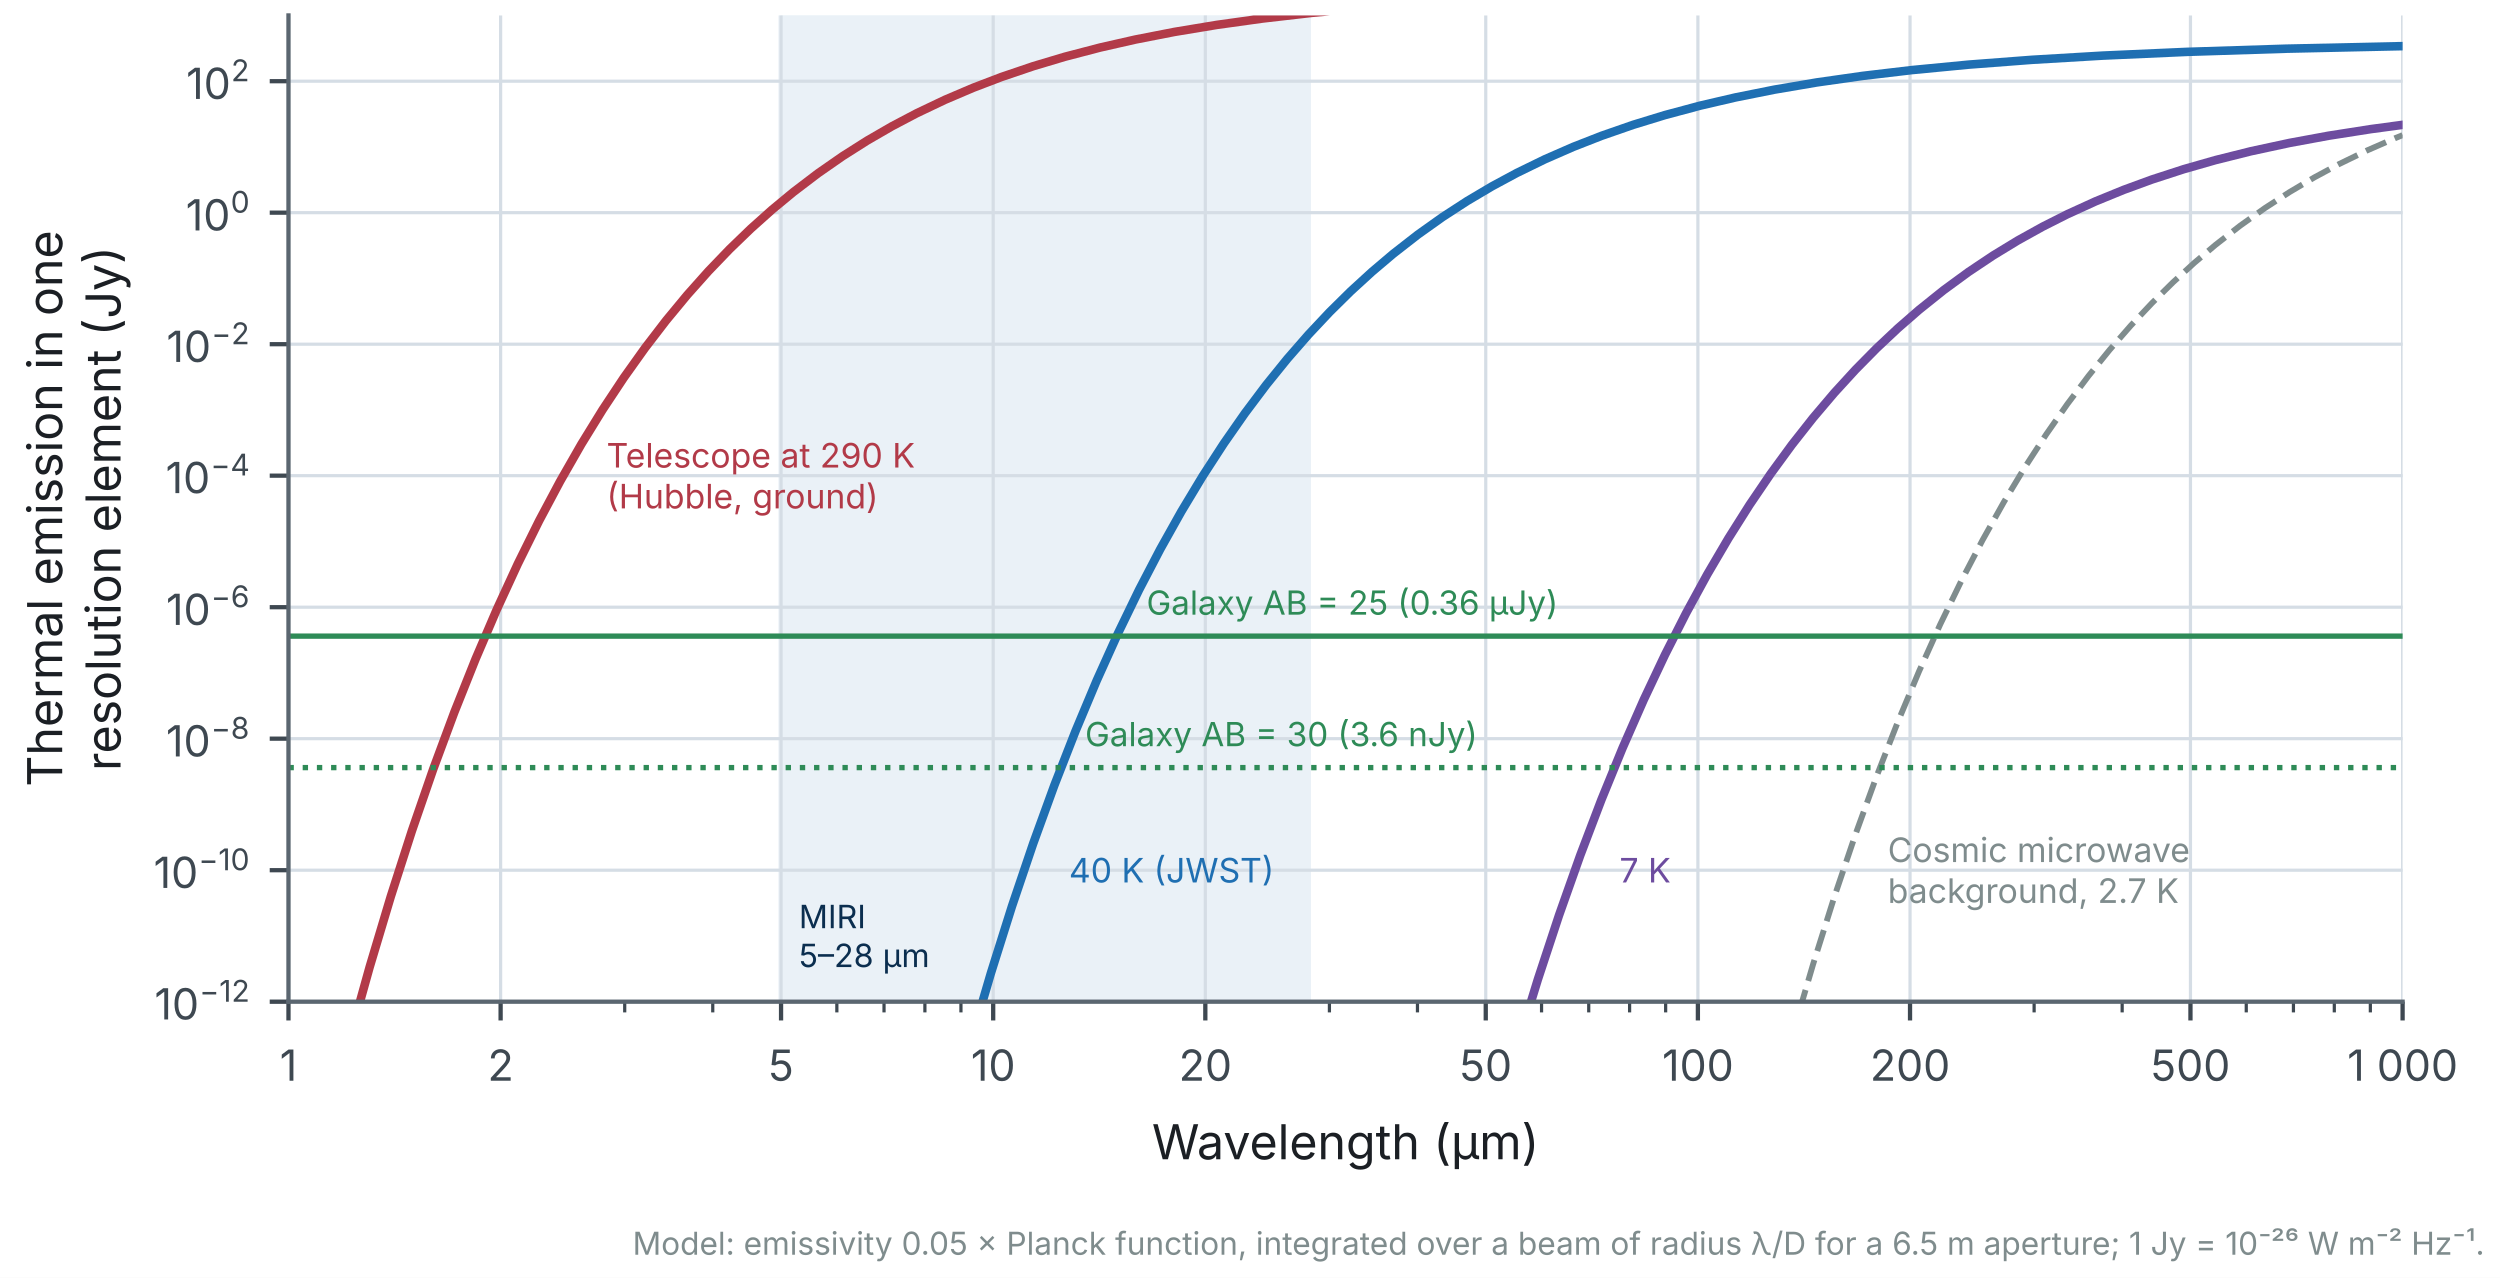
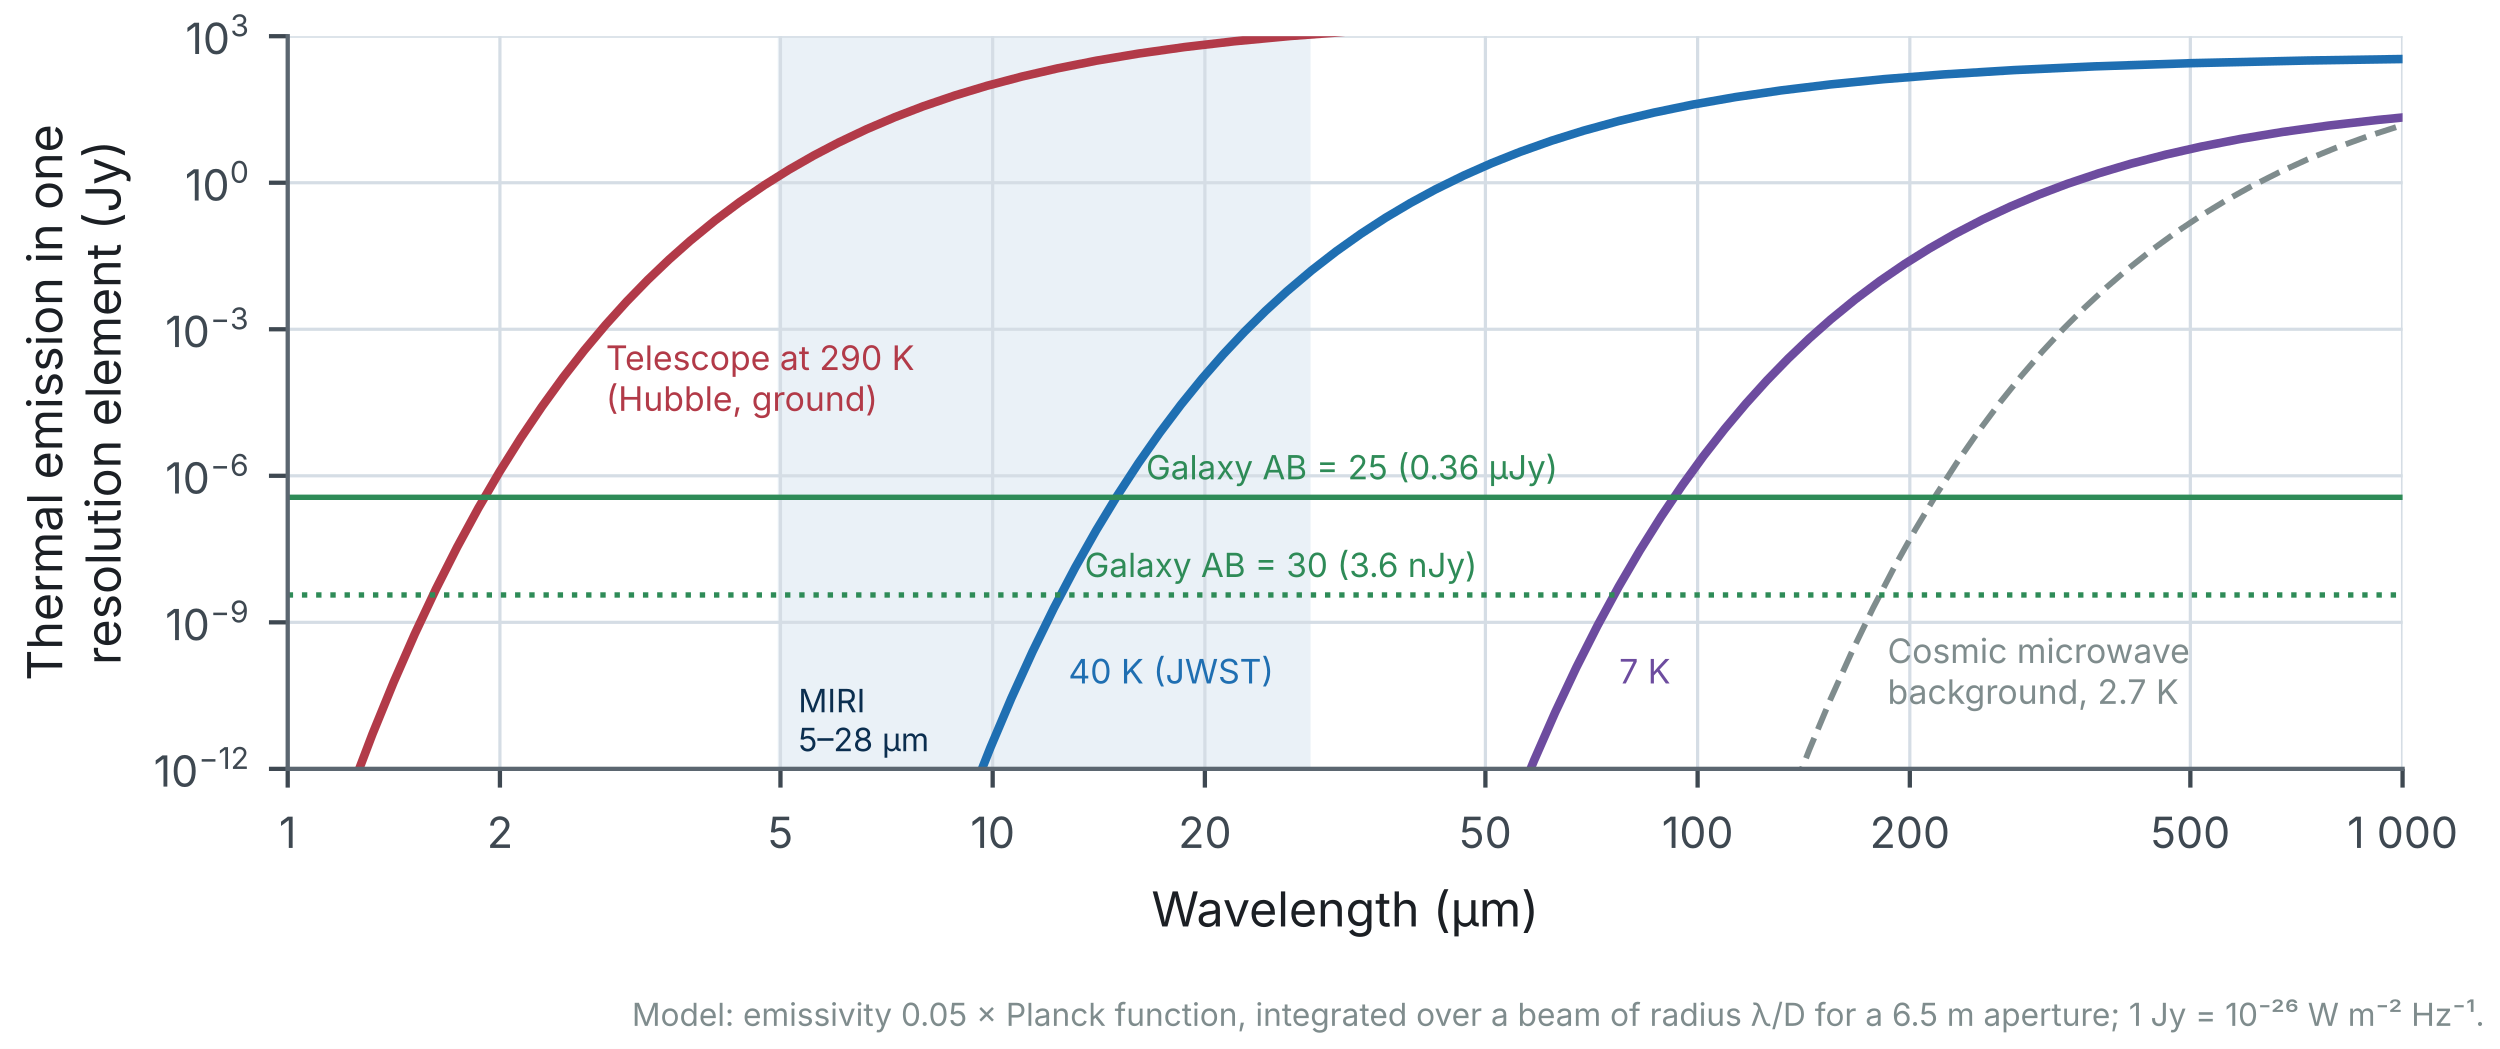
- <svg xmlns="http://www.w3.org/2000/svg" xmlns:xlink="http://www.w3.org/1999/xlink" width="466.408pt" height="238.392pt" viewBox="0 0 466.408 238.392" version="1.1">
+ <svg xmlns="http://www.w3.org/2000/svg" xmlns:xlink="http://www.w3.org/1999/xlink" width="466.248pt" height="195.624pt" viewBox="0 0 466.248 195.624" version="1.1">
  <defs>
    <style type="text/css">*{stroke-linejoin: round; stroke-linecap: butt}</style>
  </defs>
  <g id="figure_1">
    <g id="patch_1">
-       <path d="M 0 238.392  L 466.408 238.392  L 466.408 0  L 0 0  z " style="fill: #ffffff" />
+       <path d="M 0 195.624  L 466.248 195.624  L 466.248 0  L 0 0  z " style="fill: #ffffff" />
    </g>
    <g id="axes_1">
      <g id="patch_2">
-         <path d="M 53.819 186.879  L 448.236 186.879  L 448.236 2.88  L 53.819 2.88  z " style="fill: #ffffff" />
+         <path d="M 53.659 143.391  L 448.076 143.391  L 448.076 6.755  L 53.659 6.755  z " style="fill: #ffffff" />
      </g>
      <g id="patch_3">
-         <path d="M 145.715 186.879  L 244.081 186.879  L 244.081 2.88  L 145.715 2.88  z " clip-path="url(#p9245b68305)" style="fill: #eaf1f7; stroke: #eaf1f7; stroke-linejoin: miter" />
+         <path d="M 145.555 143.391  L 243.921 143.391  L 243.921 6.755  L 145.555 6.755  z " clip-path="url(#pf04ecdbc4c)" style="fill: #eaf1f7; stroke: #eaf1f7; stroke-linejoin: miter" />
      </g>
      <g id="matplotlib.axis_1">
        <g id="xtick_1">
          <g id="line2d_1">
-             <path d="M 53.819 186.879  L 53.819 2.88  " clip-path="url(#p9245b68305)" style="fill: none; stroke: #d5dde5; stroke-width: 0.6; stroke-linecap: square" />
+             <path d="M 53.659 143.391  L 53.659 6.755  " clip-path="url(#pf04ecdbc4c)" style="fill: none; stroke: #d5dde5; stroke-width: 0.6; stroke-linecap: square" />
          </g>
          <g id="line2d_2">
            <defs>
-               <path id="m459f196405" d="M 0 0  L 0 3.5  " style="stroke: #3e4851; stroke-width: 0.8" />
+               <path id="m6a6e322e36" d="M 0 0  L 0 3.5  " style="stroke: #3e4851; stroke-width: 0.8" />
            </defs>
            <g>
-               <use xlink:href="#m459f196405" x="53.819" y="186.879" style="fill: #3e4851; stroke: #3e4851; stroke-width: 0.8" />
+               <use xlink:href="#m6a6e322e36" x="53.659" y="143.391" style="fill: #3e4851; stroke: #3e4851; stroke-width: 0.8" />
            </g>
          </g>
          <g id="text_1">
-             <text style="font-size: 8px; font-family: 'Inter'; text-anchor: middle; fill: #3e4851" x="53.819" y="201.629" transform="rotate(-0 53.8193 201.6287)">1</text>
+             <text style="font-size: 8px; font-family: 'Inter'; text-anchor: middle; fill: #3e4851" x="53.659" y="158.141" transform="rotate(-0 53.6593 158.1407)">1</text>
          </g>
        </g>
        <g id="xtick_2">
          <g id="line2d_3">
-             <path d="M 93.396 186.879  L 93.396 2.88  " clip-path="url(#p9245b68305)" style="fill: none; stroke: #d5dde5; stroke-width: 0.6; stroke-linecap: square" />
+             <path d="M 93.236 143.391  L 93.236 6.755  " clip-path="url(#pf04ecdbc4c)" style="fill: none; stroke: #d5dde5; stroke-width: 0.6; stroke-linecap: square" />
          </g>
          <g id="line2d_4">
            <g>
-               <use xlink:href="#m459f196405" x="93.396" y="186.879" style="fill: #3e4851; stroke: #3e4851; stroke-width: 0.8" />
+               <use xlink:href="#m6a6e322e36" x="93.236" y="143.391" style="fill: #3e4851; stroke: #3e4851; stroke-width: 0.8" />
            </g>
          </g>
          <g id="text_2">
-             <text style="font-size: 8px; font-family: 'Inter'; text-anchor: middle; fill: #3e4851" x="93.396" y="201.629" transform="rotate(-0 93.39641 201.6287)">2</text>
+             <text style="font-size: 8px; font-family: 'Inter'; text-anchor: middle; fill: #3e4851" x="93.236" y="158.141" transform="rotate(-0 93.23641 158.1407)">2</text>
          </g>
        </g>
        <g id="xtick_3">
          <g id="line2d_5">
-             <path d="M 145.715 186.879  L 145.715 2.88  " clip-path="url(#p9245b68305)" style="fill: none; stroke: #d5dde5; stroke-width: 0.6; stroke-linecap: square" />
+             <path d="M 145.555 143.391  L 145.555 6.755  " clip-path="url(#pf04ecdbc4c)" style="fill: none; stroke: #d5dde5; stroke-width: 0.6; stroke-linecap: square" />
          </g>
          <g id="line2d_6">
            <g>
-               <use xlink:href="#m459f196405" x="145.715" y="186.879" style="fill: #3e4851; stroke: #3e4851; stroke-width: 0.8" />
+               <use xlink:href="#m6a6e322e36" x="145.555" y="143.391" style="fill: #3e4851; stroke: #3e4851; stroke-width: 0.8" />
            </g>
          </g>
          <g id="text_3">
-             <text style="font-size: 8px; font-family: 'Inter'; text-anchor: middle; fill: #3e4851" x="145.715" y="201.629" transform="rotate(-0 145.7145 201.6287)">5</text>
+             <text style="font-size: 8px; font-family: 'Inter'; text-anchor: middle; fill: #3e4851" x="145.555" y="158.141" transform="rotate(-0 145.5545 158.1407)">5</text>
          </g>
        </g>
        <g id="xtick_4">
          <g id="line2d_7">
-             <path d="M 185.292 186.879  L 185.292 2.88  " clip-path="url(#p9245b68305)" style="fill: none; stroke: #d5dde5; stroke-width: 0.6; stroke-linecap: square" />
+             <path d="M 185.132 143.391  L 185.132 6.755  " clip-path="url(#pf04ecdbc4c)" style="fill: none; stroke: #d5dde5; stroke-width: 0.6; stroke-linecap: square" />
          </g>
          <g id="line2d_8">
            <g>
-               <use xlink:href="#m459f196405" x="185.292" y="186.879" style="fill: #3e4851; stroke: #3e4851; stroke-width: 0.8" />
+               <use xlink:href="#m6a6e322e36" x="185.132" y="143.391" style="fill: #3e4851; stroke: #3e4851; stroke-width: 0.8" />
            </g>
          </g>
          <g id="text_4">
-             <text style="font-size: 8px; font-family: 'Inter'; text-anchor: middle; fill: #3e4851" x="185.292" y="201.629" transform="rotate(-0 185.2916 201.6287)">10</text>
+             <text style="font-size: 8px; font-family: 'Inter'; text-anchor: middle; fill: #3e4851" x="185.132" y="158.141" transform="rotate(-0 185.1316 158.1407)">10</text>
          </g>
        </g>
        <g id="xtick_5">
          <g id="line2d_9">
-             <path d="M 224.869 186.879  L 224.869 2.88  " clip-path="url(#p9245b68305)" style="fill: none; stroke: #d5dde5; stroke-width: 0.6; stroke-linecap: square" />
+             <path d="M 224.709 143.391  L 224.709 6.755  " clip-path="url(#pf04ecdbc4c)" style="fill: none; stroke: #d5dde5; stroke-width: 0.6; stroke-linecap: square" />
          </g>
          <g id="line2d_10">
            <g>
-               <use xlink:href="#m459f196405" x="224.869" y="186.879" style="fill: #3e4851; stroke: #3e4851; stroke-width: 0.8" />
+               <use xlink:href="#m6a6e322e36" x="224.709" y="143.391" style="fill: #3e4851; stroke: #3e4851; stroke-width: 0.8" />
            </g>
          </g>
          <g id="text_5">
-             <text style="font-size: 8px; font-family: 'Inter'; text-anchor: middle; fill: #3e4851" x="224.869" y="201.629" transform="rotate(-0 224.8687 201.6287)">20</text>
+             <text style="font-size: 8px; font-family: 'Inter'; text-anchor: middle; fill: #3e4851" x="224.709" y="158.141" transform="rotate(-0 224.7087 158.1407)">20</text>
          </g>
        </g>
        <g id="xtick_6">
          <g id="line2d_11">
-             <path d="M 277.187 186.879  L 277.187 2.88  " clip-path="url(#p9245b68305)" style="fill: none; stroke: #d5dde5; stroke-width: 0.6; stroke-linecap: square" />
+             <path d="M 277.027 143.391  L 277.027 6.755  " clip-path="url(#pf04ecdbc4c)" style="fill: none; stroke: #d5dde5; stroke-width: 0.6; stroke-linecap: square" />
          </g>
          <g id="line2d_12">
            <g>
-               <use xlink:href="#m459f196405" x="277.187" y="186.879" style="fill: #3e4851; stroke: #3e4851; stroke-width: 0.8" />
+               <use xlink:href="#m6a6e322e36" x="277.027" y="143.391" style="fill: #3e4851; stroke: #3e4851; stroke-width: 0.8" />
            </g>
          </g>
          <g id="text_6">
-             <text style="font-size: 8px; font-family: 'Inter'; text-anchor: middle; fill: #3e4851" x="277.187" y="201.629" transform="rotate(-0 277.1868 201.6287)">50</text>
+             <text style="font-size: 8px; font-family: 'Inter'; text-anchor: middle; fill: #3e4851" x="277.027" y="158.141" transform="rotate(-0 277.0268 158.1407)">50</text>
          </g>
        </g>
        <g id="xtick_7">
          <g id="line2d_13">
-             <path d="M 316.764 186.879  L 316.764 2.88  " clip-path="url(#p9245b68305)" style="fill: none; stroke: #d5dde5; stroke-width: 0.6; stroke-linecap: square" />
+             <path d="M 316.604 143.391  L 316.604 6.755  " clip-path="url(#pf04ecdbc4c)" style="fill: none; stroke: #d5dde5; stroke-width: 0.6; stroke-linecap: square" />
          </g>
          <g id="line2d_14">
            <g>
-               <use xlink:href="#m459f196405" x="316.764" y="186.879" style="fill: #3e4851; stroke: #3e4851; stroke-width: 0.8" />
+               <use xlink:href="#m6a6e322e36" x="316.604" y="143.391" style="fill: #3e4851; stroke: #3e4851; stroke-width: 0.8" />
            </g>
          </g>
          <g id="text_7">
-             <text style="font-size: 8px; font-family: 'Inter'; text-anchor: middle; fill: #3e4851" x="316.764" y="201.629" transform="rotate(-0 316.7639 201.6287)">100</text>
+             <text style="font-size: 8px; font-family: 'Inter'; text-anchor: middle; fill: #3e4851" x="316.604" y="158.141" transform="rotate(-0 316.6039 158.1407)">100</text>
          </g>
        </g>
        <g id="xtick_8">
          <g id="line2d_15">
-             <path d="M 356.341 186.879  L 356.341 2.88  " clip-path="url(#p9245b68305)" style="fill: none; stroke: #d5dde5; stroke-width: 0.6; stroke-linecap: square" />
+             <path d="M 356.181 143.391  L 356.181 6.755  " clip-path="url(#pf04ecdbc4c)" style="fill: none; stroke: #d5dde5; stroke-width: 0.6; stroke-linecap: square" />
          </g>
          <g id="line2d_16">
            <g>
-               <use xlink:href="#m459f196405" x="356.341" y="186.879" style="fill: #3e4851; stroke: #3e4851; stroke-width: 0.8" />
+               <use xlink:href="#m6a6e322e36" x="356.181" y="143.391" style="fill: #3e4851; stroke: #3e4851; stroke-width: 0.8" />
            </g>
          </g>
          <g id="text_8">
-             <text style="font-size: 8px; font-family: 'Inter'; text-anchor: middle; fill: #3e4851" x="356.341" y="201.629" transform="rotate(-0 356.341 201.6287)">200</text>
+             <text style="font-size: 8px; font-family: 'Inter'; text-anchor: middle; fill: #3e4851" x="356.181" y="158.141" transform="rotate(-0 356.181 158.1407)">200</text>
          </g>
        </g>
        <g id="xtick_9">
          <g id="line2d_17">
-             <path d="M 408.659 186.879  L 408.659 2.88  " clip-path="url(#p9245b68305)" style="fill: none; stroke: #d5dde5; stroke-width: 0.6; stroke-linecap: square" />
+             <path d="M 408.499 143.391  L 408.499 6.755  " clip-path="url(#pf04ecdbc4c)" style="fill: none; stroke: #d5dde5; stroke-width: 0.6; stroke-linecap: square" />
          </g>
          <g id="line2d_18">
            <g>
-               <use xlink:href="#m459f196405" x="408.659" y="186.879" style="fill: #3e4851; stroke: #3e4851; stroke-width: 0.8" />
+               <use xlink:href="#m6a6e322e36" x="408.499" y="143.391" style="fill: #3e4851; stroke: #3e4851; stroke-width: 0.8" />
            </g>
          </g>
          <g id="text_9">
-             <text style="font-size: 8px; font-family: 'Inter'; text-anchor: middle; fill: #3e4851" x="408.659" y="201.629" transform="rotate(-0 408.6591 201.6287)">500</text>
+             <text style="font-size: 8px; font-family: 'Inter'; text-anchor: middle; fill: #3e4851" x="408.499" y="158.141" transform="rotate(-0 408.4991 158.1407)">500</text>
          </g>
        </g>
        <g id="xtick_10">
          <g id="line2d_19">
-             <path d="M 448.236 186.879  L 448.236 2.88  " clip-path="url(#p9245b68305)" style="fill: none; stroke: #d5dde5; stroke-width: 0.6; stroke-linecap: square" />
+             <path d="M 448.076 143.391  L 448.076 6.755  " clip-path="url(#pf04ecdbc4c)" style="fill: none; stroke: #d5dde5; stroke-width: 0.6; stroke-linecap: square" />
          </g>
          <g id="line2d_20">
            <g>
-               <use xlink:href="#m459f196405" x="448.236" y="186.879" style="fill: #3e4851; stroke: #3e4851; stroke-width: 0.8" />
+               <use xlink:href="#m6a6e322e36" x="448.076" y="143.391" style="fill: #3e4851; stroke: #3e4851; stroke-width: 0.8" />
            </g>
          </g>
          <g id="text_10">
-             <text style="font-size: 8px; font-family: 'Inter'; text-anchor: middle; fill: #3e4851" x="448.236" y="201.629" transform="rotate(-0 448.2362 201.6287)">1 000</text>
-           </g>
-         </g>
-         <g id="xtick_11">
-           <g id="line2d_21">
-             <defs>
-               <path id="m4b02ccfbe8" d="M 0 0  L 0 2  " style="stroke: #3e4851; stroke-width: 0.6" />
-             </defs>
-             <g>
-               <use xlink:href="#m4b02ccfbe8" x="116.548" y="186.879" style="fill: #3e4851; stroke: #3e4851; stroke-width: 0.6" />
-             </g>
-           </g>
-         </g>
-         <g id="xtick_12">
-           <g id="line2d_22">
-             <g>
-               <use xlink:href="#m4b02ccfbe8" x="132.974" y="186.879" style="fill: #3e4851; stroke: #3e4851; stroke-width: 0.6" />
-             </g>
-           </g>
-         </g>
-         <g id="xtick_13">
-           <g id="line2d_23">
-             <g>
-               <use xlink:href="#m4b02ccfbe8" x="156.125" y="186.879" style="fill: #3e4851; stroke: #3e4851; stroke-width: 0.6" />
-             </g>
-           </g>
-         </g>
-         <g id="xtick_14">
-           <g id="line2d_24">
-             <g>
-               <use xlink:href="#m4b02ccfbe8" x="164.926" y="186.879" style="fill: #3e4851; stroke: #3e4851; stroke-width: 0.6" />
-             </g>
-           </g>
-         </g>
-         <g id="xtick_15">
-           <g id="line2d_25">
-             <g>
-               <use xlink:href="#m4b02ccfbe8" x="172.551" y="186.879" style="fill: #3e4851; stroke: #3e4851; stroke-width: 0.6" />
-             </g>
-           </g>
-         </g>
-         <g id="xtick_16">
-           <g id="line2d_26">
-             <g>
-               <use xlink:href="#m4b02ccfbe8" x="179.276" y="186.879" style="fill: #3e4851; stroke: #3e4851; stroke-width: 0.6" />
-             </g>
-           </g>
-         </g>
-         <g id="xtick_17">
-           <g id="line2d_27">
-             <g>
-               <use xlink:href="#m4b02ccfbe8" x="248.02" y="186.879" style="fill: #3e4851; stroke: #3e4851; stroke-width: 0.6" />
-             </g>
-           </g>
-         </g>
-         <g id="xtick_18">
-           <g id="line2d_28">
-             <g>
-               <use xlink:href="#m4b02ccfbe8" x="264.446" y="186.879" style="fill: #3e4851; stroke: #3e4851; stroke-width: 0.6" />
-             </g>
-           </g>
-         </g>
-         <g id="xtick_19">
-           <g id="line2d_29">
-             <g>
-               <use xlink:href="#m4b02ccfbe8" x="287.597" y="186.879" style="fill: #3e4851; stroke: #3e4851; stroke-width: 0.6" />
-             </g>
-           </g>
-         </g>
-         <g id="xtick_20">
-           <g id="line2d_30">
-             <g>
-               <use xlink:href="#m4b02ccfbe8" x="296.399" y="186.879" style="fill: #3e4851; stroke: #3e4851; stroke-width: 0.6" />
-             </g>
-           </g>
-         </g>
-         <g id="xtick_21">
-           <g id="line2d_31">
-             <g>
-               <use xlink:href="#m4b02ccfbe8" x="304.023" y="186.879" style="fill: #3e4851; stroke: #3e4851; stroke-width: 0.6" />
-             </g>
-           </g>
-         </g>
-         <g id="xtick_22">
-           <g id="line2d_32">
-             <g>
-               <use xlink:href="#m4b02ccfbe8" x="310.748" y="186.879" style="fill: #3e4851; stroke: #3e4851; stroke-width: 0.6" />
-             </g>
-           </g>
-         </g>
-         <g id="xtick_23">
-           <g id="line2d_33">
-             <g>
-               <use xlink:href="#m4b02ccfbe8" x="379.492" y="186.879" style="fill: #3e4851; stroke: #3e4851; stroke-width: 0.6" />
-             </g>
-           </g>
-         </g>
-         <g id="xtick_24">
-           <g id="line2d_34">
-             <g>
-               <use xlink:href="#m4b02ccfbe8" x="395.918" y="186.879" style="fill: #3e4851; stroke: #3e4851; stroke-width: 0.6" />
-             </g>
-           </g>
-         </g>
-         <g id="xtick_25">
-           <g id="line2d_35">
-             <g>
-               <use xlink:href="#m4b02ccfbe8" x="419.069" y="186.879" style="fill: #3e4851; stroke: #3e4851; stroke-width: 0.6" />
-             </g>
-           </g>
-         </g>
-         <g id="xtick_26">
-           <g id="line2d_36">
-             <g>
-               <use xlink:href="#m4b02ccfbe8" x="427.871" y="186.879" style="fill: #3e4851; stroke: #3e4851; stroke-width: 0.6" />
-             </g>
-           </g>
-         </g>
-         <g id="xtick_27">
-           <g id="line2d_37">
-             <g>
-               <use xlink:href="#m4b02ccfbe8" x="435.495" y="186.879" style="fill: #3e4851; stroke: #3e4851; stroke-width: 0.6" />
-             </g>
-           </g>
-         </g>
-         <g id="xtick_28">
-           <g id="line2d_38">
-             <g>
-               <use xlink:href="#m4b02ccfbe8" x="442.22" y="186.879" style="fill: #3e4851; stroke: #3e4851; stroke-width: 0.6" />
-             </g>
+             <text style="font-size: 8px; font-family: 'Inter'; text-anchor: middle; fill: #3e4851" x="448.076" y="158.141" transform="rotate(-0 448.0763 158.1407)">1 000</text>
          </g>
        </g>
        <g id="text_11">
-           <text style="font-size: 9px; font-family: 'Inter'; text-anchor: middle; fill: #1b1f24" x="251.028" y="216.277" transform="rotate(-0 251.0278 216.2771)">Wavelength (µm)</text>
+           <text style="font-size: 9px; font-family: 'Inter'; text-anchor: middle; fill: #1b1f24" x="250.868" y="172.789" transform="rotate(-0 250.8678 172.7891)">Wavelength (µm)</text>
        </g>
      </g>
      <g id="matplotlib.axis_2">
        <g id="ytick_1">
-           <g id="line2d_39">
-             <path d="M 53.819 186.879  L 448.236 186.879  " clip-path="url(#p9245b68305)" style="fill: none; stroke: #d5dde5; stroke-width: 0.6; stroke-linecap: square" />
-           </g>
-           <g id="line2d_40">
+           <g id="line2d_21">
+             <path d="M 53.659 143.391  L 448.076 143.391  " clip-path="url(#pf04ecdbc4c)" style="fill: none; stroke: #d5dde5; stroke-width: 0.6; stroke-linecap: square" />
+           </g>
+           <g id="line2d_22">
            <defs>
-               <path id="m8b417ab145" d="M 0 0  L -3.5 0  " style="stroke: #3e4851; stroke-width: 0.8" />
+               <path id="mf79da28a08" d="M 0 0  L -3.5 0  " style="stroke: #3e4851; stroke-width: 0.8" />
            </defs>
            <g>
-               <use xlink:href="#m8b417ab145" x="53.819" y="186.879" style="fill: #3e4851; stroke: #3e4851; stroke-width: 0.8" />
+               <use xlink:href="#mf79da28a08" x="53.659" y="143.391" style="fill: #3e4851; stroke: #3e4851; stroke-width: 0.8" />
            </g>
          </g>
          <g id="text_12">
-             <g style="fill: #3e4851" transform="translate(28.8193 190.7537)">
+             <g style="fill: #3e4851" transform="translate(28.6593 147.2657)">
              <text>
                <tspan x="0" y="-0.562" style="font-size: 8px; font-family: 'Inter'; fill: #3e4851">1</tspan>
                <tspan x="3.254" y="-0.562" style="font-size: 8px; font-family: 'Inter'; fill: #3e4851">0</tspan>
                <tspan x="8.377" y="-3.866" style="font-size: 5.6px; font-family: 'Inter'; fill: #3e4851">−</tspan>
                <tspan x="12.082" y="-3.866" style="font-size: 5.6px; font-family: 'Inter'; fill: #3e4851">1</tspan>
                <tspan x="14.36" y="-3.866" style="font-size: 5.6px; font-family: 'Inter'; fill: #3e4851">2</tspan>
              </text>
            </g>
          </g>
        </g>
        <g id="ytick_2">
-           <g id="line2d_41">
-             <path d="M 53.819 162.346  L 448.236 162.346  " clip-path="url(#p9245b68305)" style="fill: none; stroke: #d5dde5; stroke-width: 0.6; stroke-linecap: square" />
-           </g>
-           <g id="line2d_42">
-             <g>
-               <use xlink:href="#m8b417ab145" x="53.819" y="162.346" style="fill: #3e4851; stroke: #3e4851; stroke-width: 0.8" />
+           <g id="line2d_23">
+             <path d="M 53.659 116.064  L 448.076 116.064  " clip-path="url(#pf04ecdbc4c)" style="fill: none; stroke: #d5dde5; stroke-width: 0.6; stroke-linecap: square" />
+           </g>
+           <g id="line2d_24">
+             <g>
+               <use xlink:href="#mf79da28a08" x="53.659" y="116.064" style="fill: #3e4851; stroke: #3e4851; stroke-width: 0.8" />
            </g>
          </g>
          <g id="text_13">
-             <g style="fill: #3e4851" transform="translate(28.6593 166.2205)">
-               <text>
-                 <tspan x="0" y="-0.562" style="font-size: 8px; font-family: 'Inter'; fill: #3e4851">1</tspan>
-                 <tspan x="3.254" y="-0.562" style="font-size: 8px; font-family: 'Inter'; fill: #3e4851">0</tspan>
-                 <tspan x="8.377" y="-3.866" style="font-size: 5.6px; font-family: 'Inter'; fill: #3e4851">−</tspan>
-                 <tspan x="12.082" y="-3.866" style="font-size: 5.6px; font-family: 'Inter'; fill: #3e4851">1</tspan>
-                 <tspan x="14.36" y="-3.866" style="font-size: 5.6px; font-family: 'Inter'; fill: #3e4851">0</tspan>
+             <g style="fill: #3e4851" transform="translate(30.8193 119.9385)">
+               <text>
+                 <tspan x="0" y="-0.551" style="font-size: 8px; font-family: 'Inter'; fill: #3e4851">1</tspan>
+                 <tspan x="3.254" y="-0.551" style="font-size: 8px; font-family: 'Inter'; fill: #3e4851">0</tspan>
+                 <tspan x="8.377" y="-3.855" style="font-size: 5.6px; font-family: 'Inter'; fill: #3e4851">−</tspan>
+                 <tspan x="12.082" y="-3.855" style="font-size: 5.6px; font-family: 'Inter'; fill: #3e4851">9</tspan>
              </text>
            </g>
          </g>
        </g>
        <g id="ytick_3">
-           <g id="line2d_43">
-             <path d="M 53.819 137.812  L 448.236 137.812  " clip-path="url(#p9245b68305)" style="fill: none; stroke: #d5dde5; stroke-width: 0.6; stroke-linecap: square" />
-           </g>
-           <g id="line2d_44">
-             <g>
-               <use xlink:href="#m8b417ab145" x="53.819" y="137.812" style="fill: #3e4851; stroke: #3e4851; stroke-width: 0.8" />
+           <g id="line2d_25">
+             <path d="M 53.659 88.736  L 448.076 88.736  " clip-path="url(#pf04ecdbc4c)" style="fill: none; stroke: #d5dde5; stroke-width: 0.6; stroke-linecap: square" />
+           </g>
+           <g id="line2d_26">
+             <g>
+               <use xlink:href="#mf79da28a08" x="53.659" y="88.736" style="fill: #3e4851; stroke: #3e4851; stroke-width: 0.8" />
            </g>
          </g>
          <g id="text_14">
-             <g style="fill: #3e4851" transform="translate(30.9793 141.6874)">
-               <text>
-                 <tspan x="0" y="-0.562" style="font-size: 8px; font-family: 'Inter'; fill: #3e4851">1</tspan>
-                 <tspan x="3.254" y="-0.562" style="font-size: 8px; font-family: 'Inter'; fill: #3e4851">0</tspan>
-                 <tspan x="8.377" y="-3.866" style="font-size: 5.6px; font-family: 'Inter'; fill: #3e4851">−</tspan>
-                 <tspan x="12.082" y="-3.866" style="font-size: 5.6px; font-family: 'Inter'; fill: #3e4851">8</tspan>
-               </text>
-             </g>
-           </g>
-         </g>
-         <g id="ytick_4">
-           <g id="line2d_45">
-             <path d="M 53.819 113.279  L 448.236 113.279  " clip-path="url(#p9245b68305)" style="fill: none; stroke: #d5dde5; stroke-width: 0.6; stroke-linecap: square" />
-           </g>
-           <g id="line2d_46">
-             <g>
-               <use xlink:href="#m8b417ab145" x="53.819" y="113.279" style="fill: #3e4851; stroke: #3e4851; stroke-width: 0.8" />
-             </g>
-           </g>
-           <g id="text_15">
-             <g style="fill: #3e4851" transform="translate(30.9793 117.1542)">
+             <g style="fill: #3e4851" transform="translate(30.8193 92.6114)">
              <text>
                <tspan x="0" y="-0.562" style="font-size: 8px; font-family: 'Inter'; fill: #3e4851">1</tspan>
                <tspan x="3.254" y="-0.562" style="font-size: 8px; font-family: 'Inter'; fill: #3e4851">0</tspan>
                <tspan x="8.377" y="-3.866" style="font-size: 5.6px; font-family: 'Inter'; fill: #3e4851">−</tspan>
                <tspan x="12.082" y="-3.866" style="font-size: 5.6px; font-family: 'Inter'; fill: #3e4851">6</tspan>
              </text>
            </g>
          </g>
        </g>
+         <g id="ytick_4">
+           <g id="line2d_27">
+             <path d="M 53.659 61.409  L 448.076 61.409  " clip-path="url(#pf04ecdbc4c)" style="fill: none; stroke: #d5dde5; stroke-width: 0.6; stroke-linecap: square" />
+           </g>
+           <g id="line2d_28">
+             <g>
+               <use xlink:href="#mf79da28a08" x="53.659" y="61.409" style="fill: #3e4851; stroke: #3e4851; stroke-width: 0.8" />
+             </g>
+           </g>
+           <g id="text_15">
+             <g style="fill: #3e4851" transform="translate(30.8193 65.28427)">
+               <text>
+                 <tspan x="0" y="-0.562" style="font-size: 8px; font-family: 'Inter'; fill: #3e4851">1</tspan>
+                 <tspan x="3.254" y="-0.562" style="font-size: 8px; font-family: 'Inter'; fill: #3e4851">0</tspan>
+                 <tspan x="8.377" y="-3.866" style="font-size: 5.6px; font-family: 'Inter'; fill: #3e4851">−</tspan>
+                 <tspan x="12.082" y="-3.866" style="font-size: 5.6px; font-family: 'Inter'; fill: #3e4851">3</tspan>
+               </text>
+             </g>
+           </g>
+         </g>
        <g id="ytick_5">
-           <g id="line2d_47">
-             <path d="M 53.819 88.746  L 448.236 88.746  " clip-path="url(#p9245b68305)" style="fill: none; stroke: #d5dde5; stroke-width: 0.6; stroke-linecap: square" />
-           </g>
-           <g id="line2d_48">
-             <g>
-               <use xlink:href="#m8b417ab145" x="53.819" y="88.746" style="fill: #3e4851; stroke: #3e4851; stroke-width: 0.8" />
+           <g id="line2d_29">
+             <path d="M 53.659 34.082  L 448.076 34.082  " clip-path="url(#pf04ecdbc4c)" style="fill: none; stroke: #d5dde5; stroke-width: 0.6; stroke-linecap: square" />
+           </g>
+           <g id="line2d_30">
+             <g>
+               <use xlink:href="#mf79da28a08" x="53.659" y="34.082" style="fill: #3e4851; stroke: #3e4851; stroke-width: 0.8" />
            </g>
          </g>
          <g id="text_16">
-             <g style="fill: #3e4851" transform="translate(30.8993 92.62104)">
-               <text>
-                 <tspan x="0" y="-0.616" style="font-size: 8px; font-family: 'Inter'; fill: #3e4851">1</tspan>
-                 <tspan x="3.254" y="-0.616" style="font-size: 8px; font-family: 'Inter'; fill: #3e4851">0</tspan>
-                 <tspan x="8.377" y="-3.92" style="font-size: 5.6px; font-family: 'Inter'; fill: #3e4851">−</tspan>
-                 <tspan x="12.082" y="-3.92" style="font-size: 5.6px; font-family: 'Inter'; fill: #3e4851">4</tspan>
+             <g style="fill: #3e4851" transform="translate(34.4993 37.95713)">
+               <text>
+                 <tspan x="0" y="-0.562" style="font-size: 8px; font-family: 'Inter'; fill: #3e4851">1</tspan>
+                 <tspan x="3.254" y="-0.562" style="font-size: 8px; font-family: 'Inter'; fill: #3e4851">0</tspan>
+                 <tspan x="8.377" y="-3.866" style="font-size: 5.6px; font-family: 'Inter'; fill: #3e4851">0</tspan>
              </text>
            </g>
          </g>
        </g>
        <g id="ytick_6">
-           <g id="line2d_49">
-             <path d="M 53.819 64.213  L 448.236 64.213  " clip-path="url(#p9245b68305)" style="fill: none; stroke: #d5dde5; stroke-width: 0.6; stroke-linecap: square" />
-           </g>
-           <g id="line2d_50">
-             <g>
-               <use xlink:href="#m8b417ab145" x="53.819" y="64.213" style="fill: #3e4851; stroke: #3e4851; stroke-width: 0.8" />
+           <g id="line2d_31">
+             <path d="M 53.659 6.755  L 448.076 6.755  " clip-path="url(#pf04ecdbc4c)" style="fill: none; stroke: #d5dde5; stroke-width: 0.6; stroke-linecap: square" />
+           </g>
+           <g id="line2d_32">
+             <g>
+               <use xlink:href="#mf79da28a08" x="53.659" y="6.755" style="fill: #3e4851; stroke: #3e4851; stroke-width: 0.8" />
            </g>
          </g>
          <g id="text_17">
-             <g style="fill: #3e4851" transform="translate(31.0593 68.08789)">
-               <text>
-                 <tspan x="0" y="-0.562" style="font-size: 8px; font-family: 'Inter'; fill: #3e4851">1</tspan>
-                 <tspan x="3.254" y="-0.562" style="font-size: 8px; font-family: 'Inter'; fill: #3e4851">0</tspan>
-                 <tspan x="8.377" y="-3.866" style="font-size: 5.6px; font-family: 'Inter'; fill: #3e4851">−</tspan>
-                 <tspan x="12.082" y="-3.866" style="font-size: 5.6px; font-family: 'Inter'; fill: #3e4851">2</tspan>
-               </text>
-             </g>
-           </g>
-         </g>
-         <g id="ytick_7">
-           <g id="line2d_51">
-             <path d="M 53.819 39.68  L 448.236 39.68  " clip-path="url(#p9245b68305)" style="fill: none; stroke: #d5dde5; stroke-width: 0.6; stroke-linecap: square" />
-           </g>
-           <g id="line2d_52">
-             <g>
-               <use xlink:href="#m8b417ab145" x="53.819" y="39.68" style="fill: #3e4851; stroke: #3e4851; stroke-width: 0.8" />
-             </g>
-           </g>
-           <g id="text_18">
-             <g style="fill: #3e4851" transform="translate(34.6593 43.55473)">
-               <text>
-                 <tspan x="0" y="-0.562" style="font-size: 8px; font-family: 'Inter'; fill: #3e4851">1</tspan>
-                 <tspan x="3.254" y="-0.562" style="font-size: 8px; font-family: 'Inter'; fill: #3e4851">0</tspan>
-                 <tspan x="8.377" y="-3.866" style="font-size: 5.6px; font-family: 'Inter'; fill: #3e4851">0</tspan>
-               </text>
-             </g>
-           </g>
-         </g>
-         <g id="ytick_8">
-           <g id="line2d_53">
-             <path d="M 53.819 15.147  L 448.236 15.147  " clip-path="url(#p9245b68305)" style="fill: none; stroke: #d5dde5; stroke-width: 0.6; stroke-linecap: square" />
-           </g>
-           <g id="line2d_54">
-             <g>
-               <use xlink:href="#m8b417ab145" x="53.819" y="15.147" style="fill: #3e4851; stroke: #3e4851; stroke-width: 0.8" />
-             </g>
-           </g>
-           <g id="text_19">
-             <g style="fill: #3e4851" transform="translate(34.7393 19.02158)">
-               <text>
-                 <tspan x="0" y="-0.562" style="font-size: 8px; font-family: 'Inter'; fill: #3e4851">1</tspan>
-                 <tspan x="3.254" y="-0.562" style="font-size: 8px; font-family: 'Inter'; fill: #3e4851">0</tspan>
-                 <tspan x="8.377" y="-3.866" style="font-size: 5.6px; font-family: 'Inter'; fill: #3e4851">2</tspan>
-               </text>
-             </g>
-           </g>
-         </g>
-         <g id="text_20">
-           <text style="font-size: 9px; font-family: 'Inter'; fill: #1b1f24" transform="translate(11.59875 146.7686) rotate(-90)">Thermal emission in one</text>
-           <text style="font-size: 9px; font-family: 'Inter'; fill: #1b1f24" transform="translate(22.4884 143.8091) rotate(-90)">resolution element (Jy)</text>
-         </g>
-       </g>
-       <g id="line2d_55">
-         <path d="M 54.081 239.392  L 57.112 226.07  L 61.062 209.76  L 65.013 194.564  L 68.964 180.408  L 72.915 167.224  L 76.865 154.946  L 80.816 143.513  L 84.767 132.869  L 88.718 122.962  L 92.668 113.741  L 96.619 105.161  L 100.57 97.18  L 104.521 89.757  L 108.471 82.855  L 112.422 76.439  L 116.373 70.476  L 120.324 64.937  L 124.274 59.793  L 128.225 55.017  L 132.176 50.585  L 136.127 46.474  L 140.077 42.663  L 144.028 39.13  L 147.979 35.859  L 152.588 32.349  L 157.197 29.143  L 161.807 26.219  L 166.416 23.554  L 171.025 21.128  L 176.293 18.622  L 181.56 16.376  L 186.828 14.365  L 192.754 12.355  L 198.68 10.584  L 205.265 8.864  L 211.849 7.371  L 219.093 5.957  L 226.994 4.647  L 235.554 3.456  L 244.772 2.395  L 255.308 1.408  L 267.16 0.525  L 280.988 -0.269  L 296.791 -0.947  L 298.245 -1  L 298.245 -1  " clip-path="url(#p9245b68305)" style="fill: none; stroke: #b23a48; stroke-width: 1.6; stroke-linecap: square" />
-       </g>
-       <g id="line2d_56">
-         <path d="M 169.579 239.392  L 173 225.034  L 176.951 209.515  L 180.902 195.059  L 184.853 181.593  L 188.803 169.053  L 192.754 157.375  L 196.705 146.503  L 200.656 136.382  L 204.606 126.962  L 208.557 118.197  L 212.508 110.042  L 216.459 102.458  L 220.409 95.405  L 224.36 88.848  L 228.311 82.754  L 232.262 77.092  L 236.212 71.833  L 240.163 66.951  L 244.114 62.419  L 248.065 58.215  L 252.015 54.317  L 255.966 50.704  L 259.917 47.357  L 264.526 43.765  L 269.135 40.485  L 273.745 37.491  L 278.354 34.762  L 282.963 32.277  L 288.231 29.71  L 293.498 27.408  L 298.766 25.347  L 304.692 23.286  L 310.618 21.47  L 317.203 19.706  L 323.787 18.175  L 331.031 16.725  L 338.932 15.381  L 347.492 14.16  L 356.71 13.072  L 367.246 12.06  L 379.098 11.157  L 392.267 10.377  L 408.07 9.674  L 426.507 9.085  L 448.236 8.608  L 448.236 8.608  " clip-path="url(#p9245b68305)" style="fill: none; stroke: #1f6fb2; stroke-width: 1.6; stroke-linecap: square" />
-       </g>
-       <g id="line2d_57">
-         <path d="M 271.288 239.392  L 275.062 224.21  L 279.012 209.383  L 282.963 195.572  L 286.914 182.709  L 290.865 170.73  L 294.815 159.577  L 298.766 149.194  L 302.717 139.53  L 306.668 130.536  L 310.618 122.169  L 314.569 114.385  L 318.52 107.147  L 322.471 100.417  L 326.421 94.162  L 330.372 88.349  L 334.323 82.95  L 338.274 77.936  L 342.224 73.282  L 346.175 68.964  L 350.126 64.959  L 354.077 61.247  L 358.027 57.807  L 362.637 54.114  L 367.246 50.741  L 371.855 47.663  L 376.464 44.855  L 381.073 42.298  L 385.683 39.97  L 390.95 37.567  L 396.218 35.414  L 401.486 33.487  L 407.412 31.562  L 413.338 29.867  L 419.923 28.22  L 427.166 26.66  L 434.409 25.325  L 442.31 24.088  L 448.236 23.288  L 448.236 23.288  " clip-path="url(#p9245b68305)" style="fill: none; stroke: #6d4c9f; stroke-width: 1.6; stroke-linecap: square" />
-       </g>
-       <g id="line2d_58">
-         <path d="M 322.587 239.392  L 326.421 223.252  L 330.372 207.742  L 334.323 193.294  L 338.274 179.837  L 342.224 167.304  L 346.175 155.633  L 350.126 144.767  L 354.077 134.652  L 358.027 125.238  L 361.978 116.478  L 365.929 108.329  L 369.88 100.749  L 373.83 93.7  L 377.781 87.147  L 381.732 81.057  L 385.683 75.398  L 389.633 70.143  L 393.584 65.264  L 397.535 60.735  L 401.486 56.534  L 405.436 52.638  L 409.387 49.027  L 413.338 45.682  L 417.947 42.093  L 422.556 38.814  L 427.166 35.823  L 431.775 33.096  L 436.384 30.612  L 441.652 28.047  L 446.919 25.747  L 448.236 25.21  L 448.236 25.21  " clip-path="url(#p9245b68305)" style="fill: none; stroke-dasharray: 4.07,1.76; stroke-dashoffset: 0; stroke: #7f8c8d; stroke-width: 1.1" />
-       </g>
-       <g id="line2d_59">
-         <path d="M 53.819 118.676  L 448.236 118.676  " clip-path="url(#p9245b68305)" style="fill: none; stroke: #2e8b57; stroke-linecap: square" />
-       </g>
-       <g id="line2d_60">
-         <path d="M 53.819 143.209  L 448.236 143.209  " clip-path="url(#p9245b68305)" style="fill: none; stroke-dasharray: 1,1.65; stroke-dashoffset: 0; stroke: #2e8b57" />
+             <g style="fill: #3e4851" transform="translate(34.5793 10.63)">
+               <text>
+                 <tspan x="0" y="-0.562" style="font-size: 8px; font-family: 'Inter'; fill: #3e4851">1</tspan>
+                 <tspan x="3.254" y="-0.562" style="font-size: 8px; font-family: 'Inter'; fill: #3e4851">0</tspan>
+                 <tspan x="8.377" y="-3.866" style="font-size: 5.6px; font-family: 'Inter'; fill: #3e4851">3</tspan>
+               </text>
+             </g>
+           </g>
+         </g>
+         <g id="text_18">
+           <text style="font-size: 9px; font-family: 'Inter'; fill: #1b1f24" transform="translate(11.59875 126.9621) rotate(-90)">Thermal emission in one</text>
+           <text style="font-size: 9px; font-family: 'Inter'; fill: #1b1f24" transform="translate(22.4884 124.0026) rotate(-90)">resolution element (Jy)</text>
+         </g>
+       </g>
+       <g id="line2d_33">
+         <path d="M 53.659 183.263  L 57.61 170.415  L 61.561 158.445  L 65.512 147.293  L 69.462 136.905  L 73.413 127.23  L 77.364 118.22  L 81.315 109.831  L 85.265 102.021  L 89.216 94.751  L 93.167 87.985  L 97.118 81.69  L 101.068 75.835  L 105.019 70.389  L 108.97 65.325  L 112.921 60.618  L 116.871 56.244  L 120.822 52.181  L 124.773 48.408  L 128.724 44.906  L 133.333 41.137  L 137.942 37.685  L 142.551 34.526  L 147.16 31.637  L 151.77 28.996  L 156.379 26.585  L 161.647 24.087  L 166.914 21.84  L 172.182 19.821  L 178.108 17.798  L 184.034 16.009  L 190.619 14.268  L 197.203 12.754  L 204.446 11.318  L 212.348 9.988  L 220.908 8.781  L 230.126 7.708  L 240.662 6.714  L 252.514 5.83  L 265.683 5.072  L 281.486 4.392  L 300.581 3.809  L 323.627 3.339  L 353.258 2.967  L 394.083 2.694  L 448.076 2.538  L 448.076 2.538  " clip-path="url(#pf04ecdbc4c)" style="fill: none; stroke: #b23a48; stroke-width: 1.6; stroke-linecap: square" />
+       </g>
+       <g id="line2d_34">
+         <path d="M 165.154 196.624  L 168.89 184.094  L 172.84 171.725  L 176.791 160.201  L 180.742 149.465  L 184.693 139.466  L 188.643 130.153  L 192.594 121.481  L 196.545 113.408  L 200.496 105.892  L 204.446 98.897  L 208.397 92.388  L 212.348 86.333  L 216.299 80.7  L 220.249 75.463  L 224.2 70.594  L 228.151 66.069  L 232.102 61.864  L 236.052 57.959  L 240.003 54.333  L 244.612 50.432  L 249.222 46.857  L 253.831 43.585  L 258.44 40.591  L 263.049 37.854  L 267.658 35.353  L 272.926 32.762  L 278.194 30.431  L 283.461 28.335  L 289.388 26.233  L 295.314 24.375  L 301.898 22.565  L 308.483 20.991  L 315.726 19.497  L 323.627 18.113  L 332.187 16.858  L 341.406 15.741  L 351.283 14.766  L 362.477 13.881  L 375.646 13.072  L 390.79 12.374  L 408.569 11.782  L 430.298 11.287  L 448.076 11.009  L 448.076 11.009  " clip-path="url(#pf04ecdbc4c)" style="fill: none; stroke: #1f6fb2; stroke-width: 1.6; stroke-linecap: square" />
+       </g>
+       <g id="line2d_35">
+         <path d="M 266.699 196.624  L 270.292 184.984  L 274.243 173.025  L 278.194 161.884  L 282.145 151.505  L 286.095 141.839  L 290.046 132.838  L 293.997 124.456  L 297.948 116.653  L 301.898 109.39  L 305.849 102.631  L 309.8 96.342  L 313.751 90.492  L 317.701 85.052  L 321.652 79.993  L 325.603 75.291  L 329.554 70.921  L 333.504 66.862  L 337.455 63.092  L 341.406 59.593  L 346.015 55.828  L 350.624 52.38  L 355.234 49.224  L 359.843 46.338  L 364.452 43.7  L 369.72 40.964  L 374.987 38.501  L 380.255 36.287  L 385.523 34.297  L 391.449 32.303  L 397.375 30.542  L 403.959 28.826  L 410.544 27.335  L 417.787 25.921  L 425.689 24.611  L 434.249 23.423  L 443.467 22.365  L 448.076 21.91  L 448.076 21.91  " clip-path="url(#pf04ecdbc4c)" style="fill: none; stroke: #6d4c9f; stroke-width: 1.6; stroke-linecap: square" />
+       </g>
+       <g id="line2d_36">
+         <path d="M 318.19 196.624  L 321.652 184.91  L 325.603 172.401  L 329.554 160.747  L 333.504 149.891  L 337.455 139.778  L 341.406 130.36  L 345.357 121.59  L 349.307 113.424  L 353.258 105.823  L 357.209 98.748  L 361.16 92.164  L 365.11 86.039  L 369.061 80.341  L 373.012 75.043  L 376.963 70.117  L 380.913 65.539  L 384.864 61.285  L 388.815 57.334  L 392.766 53.666  L 396.716 50.261  L 401.326 46.598  L 405.935 43.244  L 410.544 40.174  L 415.153 37.368  L 419.763 34.803  L 425.03 32.145  L 430.298 29.752  L 435.566 27.602  L 441.492 25.444  L 447.418 23.535  L 448.076 23.337  L 448.076 23.337  " clip-path="url(#pf04ecdbc4c)" style="fill: none; stroke-dasharray: 4.07,1.76; stroke-dashoffset: 0; stroke: #7f8c8d; stroke-width: 1.1" />
+       </g>
+       <g id="line2d_37">
+         <path d="M 53.659 92.744  L 448.076 92.744  " clip-path="url(#pf04ecdbc4c)" style="fill: none; stroke: #2e8b57; stroke-linecap: square" />
+       </g>
+       <g id="line2d_38">
+         <path d="M 53.659 110.962  L 448.076 110.962  " clip-path="url(#pf04ecdbc4c)" style="fill: none; stroke-dasharray: 1,1.65; stroke-dashoffset: 0; stroke: #2e8b57" />
      </g>
      <g id="patch_4">
-         <path d="M 53.819 186.879  L 53.819 2.88  " style="fill: none; stroke: #5b6670; stroke-width: 0.8; stroke-linejoin: miter; stroke-linecap: square" />
+         <path d="M 53.659 143.391  L 53.659 6.755  " style="fill: none; stroke: #5b6670; stroke-width: 0.8; stroke-linejoin: miter; stroke-linecap: square" />
      </g>
      <g id="patch_5">
-         <path d="M 53.819 186.879  L 448.236 186.879  " style="fill: none; stroke: #5b6670; stroke-width: 0.8; stroke-linejoin: miter; stroke-linecap: square" />
+         <path d="M 53.659 143.391  L 448.076 143.391  " style="fill: none; stroke: #5b6670; stroke-width: 0.8; stroke-linejoin: miter; stroke-linecap: square" />
+       </g>
+       <g id="text_19">
+         <text style="font-size: 6.3px; font-family: 'Inter'; fill: #b23a48" transform="translate(112.9992 68.99868)">Telescope at 290 K</text>
+         <text style="font-size: 6.3px; font-family: 'Inter'; fill: #b23a48" transform="translate(112.9992 76.62144)">(Hubble, ground)</text>
+       </g>
+       <g id="text_20">
+         <text style="font-size: 6.3px; font-family: 'Inter'; text-anchor: start; fill: #1f6fb2" x="199.257" y="127.464" transform="rotate(-0 199.2573 127.4643)">40 K (JWST)</text>
      </g>
      <g id="text_21">
-         <text style="font-size: 6.3px; font-family: 'Inter'; fill: #b23a48" transform="translate(113.1592 87.22641)">Telescope at 290 K</text>
-         <text style="font-size: 6.3px; font-family: 'Inter'; fill: #b23a48" transform="translate(113.1592 94.84917)">(Hubble, ground)</text>
+         <text style="font-size: 6.3px; font-family: 'Inter'; text-anchor: start; fill: #6d4c9f" x="301.977" y="127.464" transform="rotate(-0 301.9769 127.4643)">7 K</text>
      </g>
      <g id="text_22">
-         <text style="font-size: 6.3px; font-family: 'Inter'; text-anchor: start; fill: #1f6fb2" x="199.417" y="164.637" transform="rotate(-0 199.4173 164.6373)">40 K (JWST)</text>
+         <text style="font-size: 6.3px; font-family: 'Inter'; fill: #7f8c8d" transform="translate(352.0198 123.6529)">Cosmic microwave</text>
+         <text style="font-size: 6.3px; font-family: 'Inter'; fill: #7f8c8d" transform="translate(352.0198 131.2757)">background, 2.7 K</text>
      </g>
      <g id="text_23">
-         <text style="font-size: 6.3px; font-family: 'Inter'; text-anchor: start; fill: #6d4c9f" x="302.137" y="164.637" transform="rotate(-0 302.1369 164.6373)">7 K</text>
+         <text style="font-size: 6.2px; font-family: 'Inter'; text-anchor: start; fill: #2e8b57" x="213.725" y="89.389" transform="rotate(-0 213.7247 89.38929)">Galaxy AB = 25 (0.36 µJy)</text>
      </g>
      <g id="text_24">
-         <text style="font-size: 6.3px; font-family: 'Inter'; fill: #7f8c8d" transform="translate(352.1798 160.8259)">Cosmic microwave</text>
-         <text style="font-size: 6.3px; font-family: 'Inter'; fill: #7f8c8d" transform="translate(352.1798 168.4486)">background, 2.7 K</text>
+         <text style="font-size: 6.2px; font-family: 'Inter'; text-anchor: start; fill: #2e8b57" x="202.267" y="107.607" transform="rotate(-0 202.2669 107.6074)">Galaxy AB = 30 (3.6 nJy)</text>
      </g>
      <g id="text_25">
-         <text style="font-size: 6.2px; font-family: 'Inter'; text-anchor: start; fill: #2e8b57" x="213.885" y="114.677" transform="rotate(-0 213.8847 114.6768)">Galaxy AB = 25 (0.36 µJy)</text>
-       </g>
-       <g id="text_26">
-         <text style="font-size: 6.2px; font-family: 'Inter'; text-anchor: start; fill: #2e8b57" x="202.427" y="139.21" transform="rotate(-0 202.4269 139.21)">Galaxy AB = 30 (3.6 nJy)</text>
-       </g>
-       <g id="text_27">
-         <text style="font-size: 6px; font-family: 'Inter'; fill: #0b2e4f" transform="translate(149.0415 173.1648)">MIRI</text>
-         <text style="font-size: 6px; font-family: 'Inter'; fill: #0b2e4f" transform="translate(149.0415 180.4246)">5–28 µm</text>
+         <text style="font-size: 6px; font-family: 'Inter'; fill: #0b2e4f" transform="translate(148.8815 132.8344)">MIRI</text>
+         <text style="font-size: 6px; font-family: 'Inter'; fill: #0b2e4f" transform="translate(148.8815 140.0941)">5–28 µm</text>
      </g>
    </g>
-     <g id="text_28">
-       <text style="font-size: 5.9px; font-family: 'Inter'; text-anchor: end; fill: #7f8c8d" x="463.528" y="234.089" transform="rotate(-0 463.528 234.0889)">Model: emissivity 0.05 × Planck function, integrated over a beam of radius λ/D for a 6.5 m aperture; 1 Jy = 10⁻²⁶ W m⁻² Hz⁻¹.</text>
+     <g id="text_26">
+       <text style="font-size: 5.9px; font-family: 'Inter'; text-anchor: end; fill: #7f8c8d" x="463.368" y="191.321" transform="rotate(-0 463.368 191.3209)">Model: emissivity 0.05 × Planck function, integrated over a beam of radius λ/D for a 6.5 m aperture; 1 Jy = 10⁻²⁶ W m⁻² Hz⁻¹.</text>
    </g>
  </g>
  <defs>
-     <clipPath id="p9245b68305">
-       <rect x="53.819" y="2.88" width="394.417" height="183.999" />
+     <clipPath id="pf04ecdbc4c">
+       <rect x="53.659" y="6.755" width="394.417" height="136.636" />
    </clipPath>
  </defs>
</svg>
